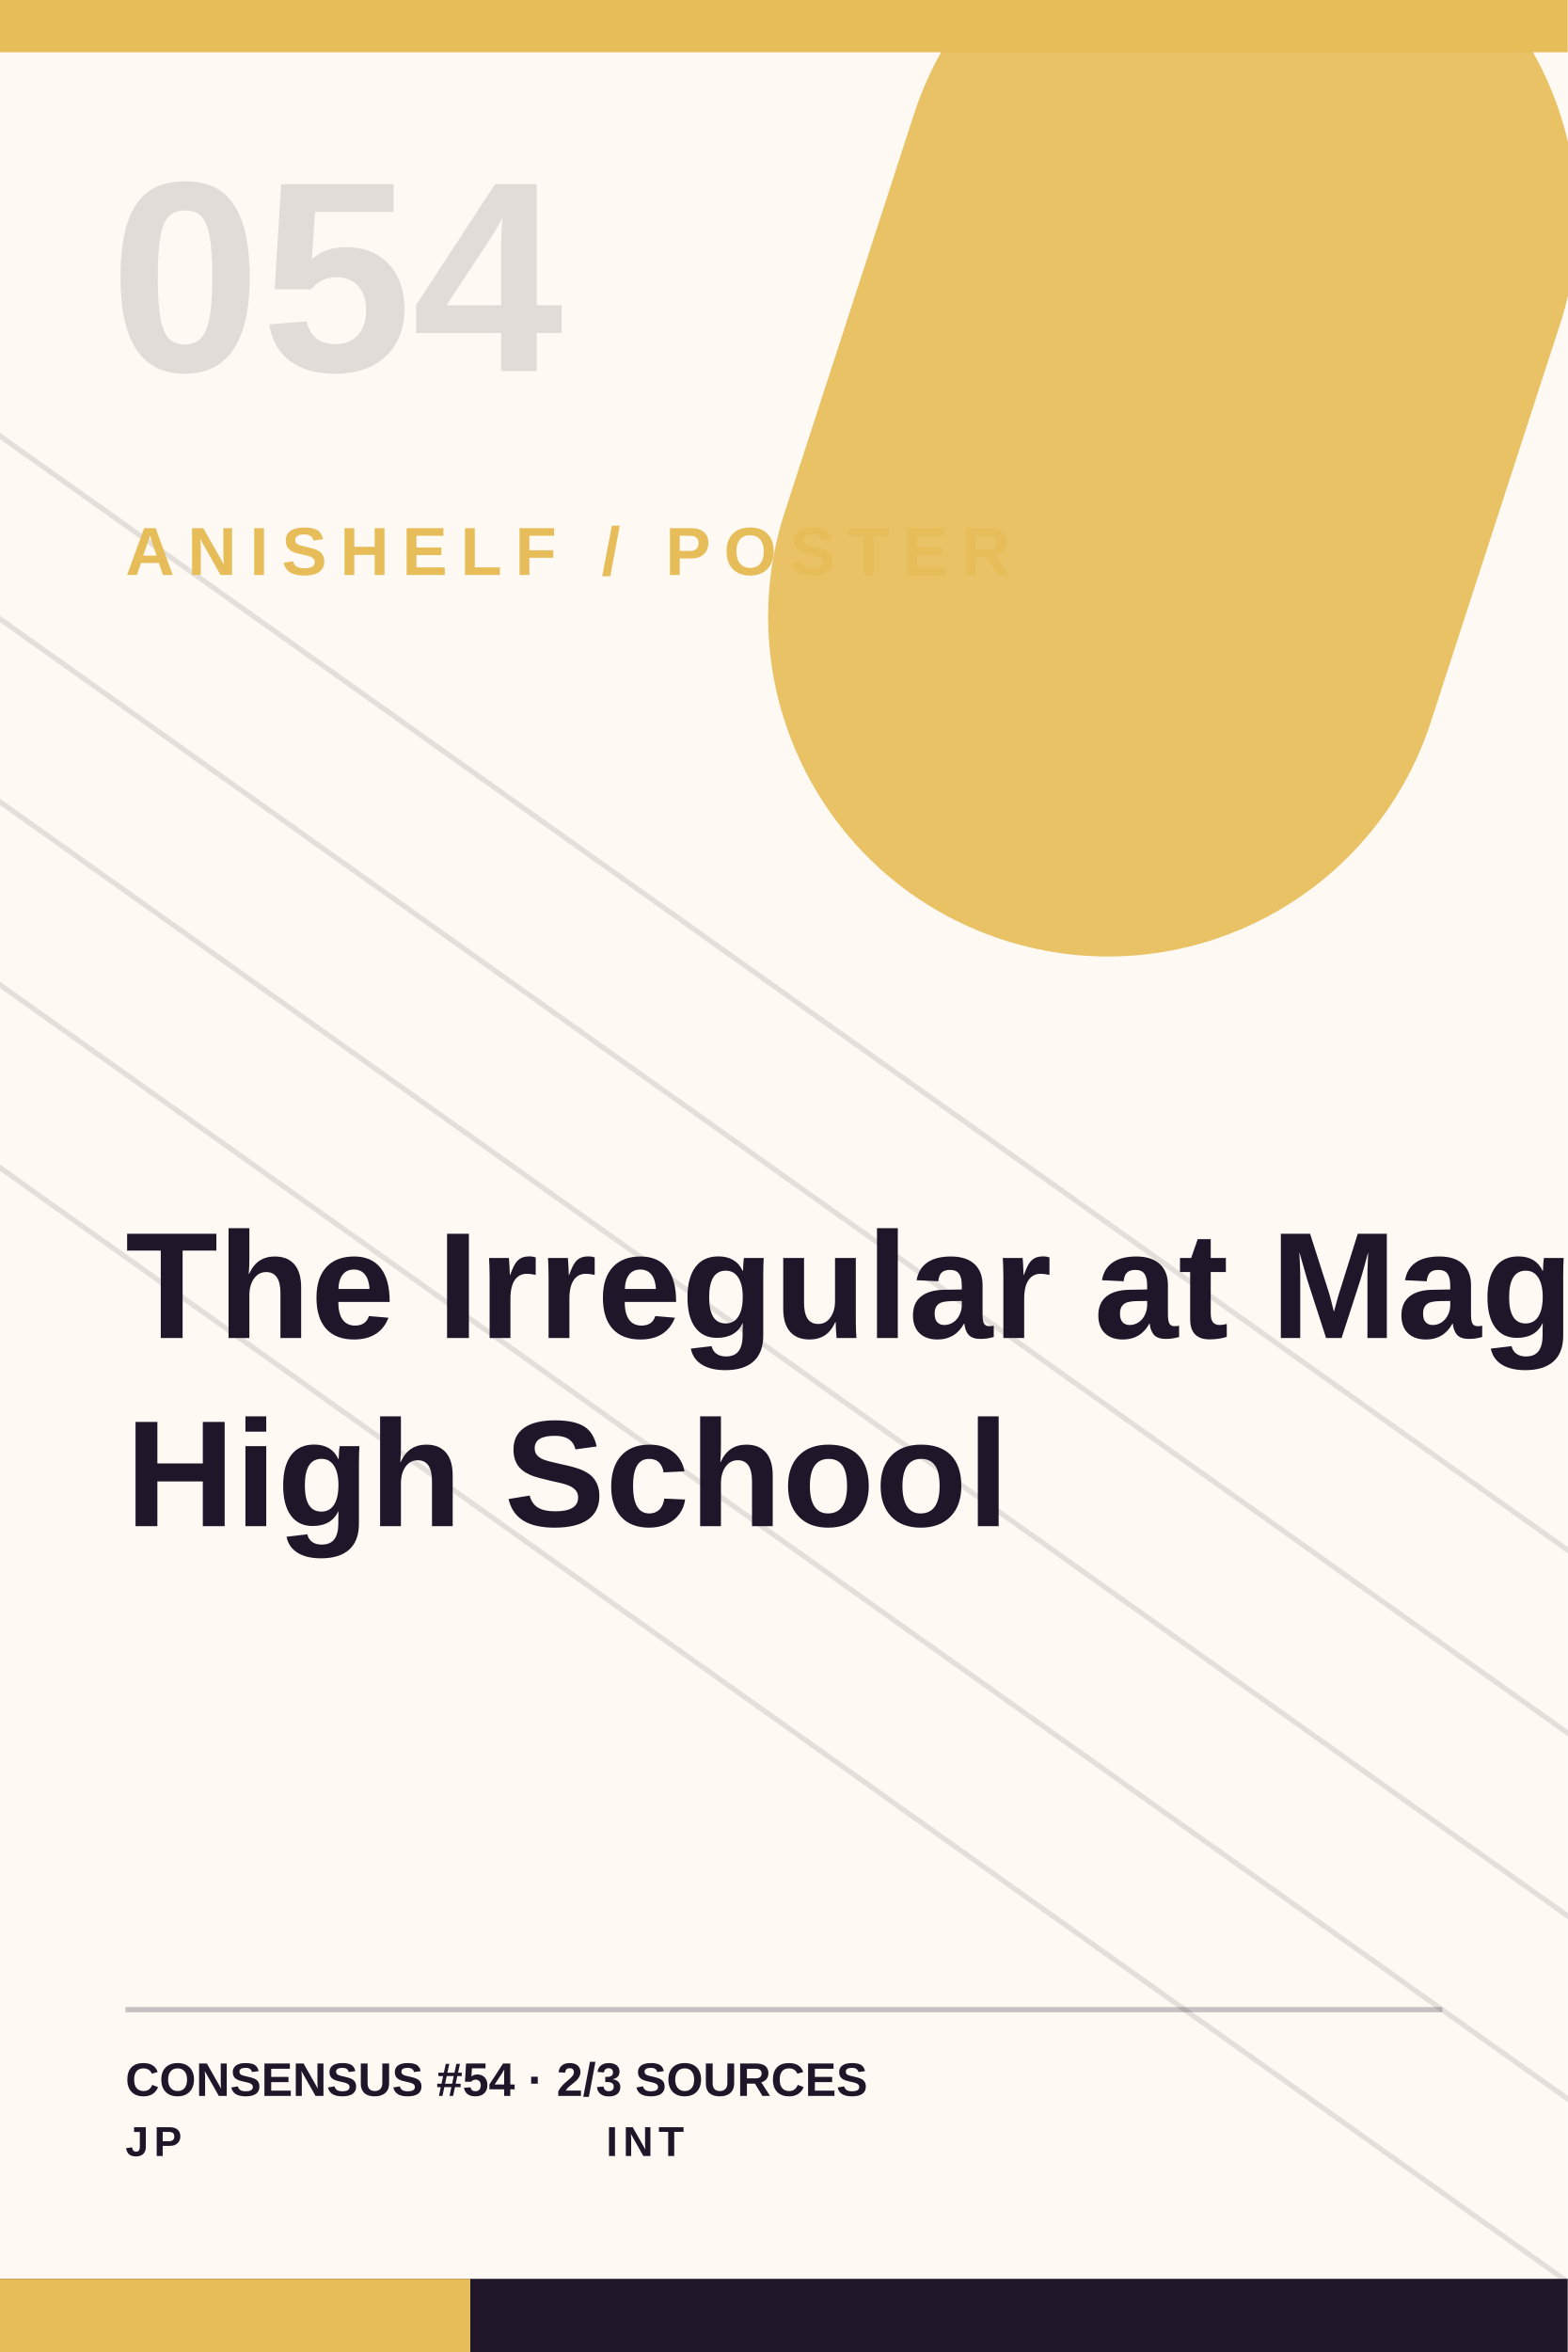
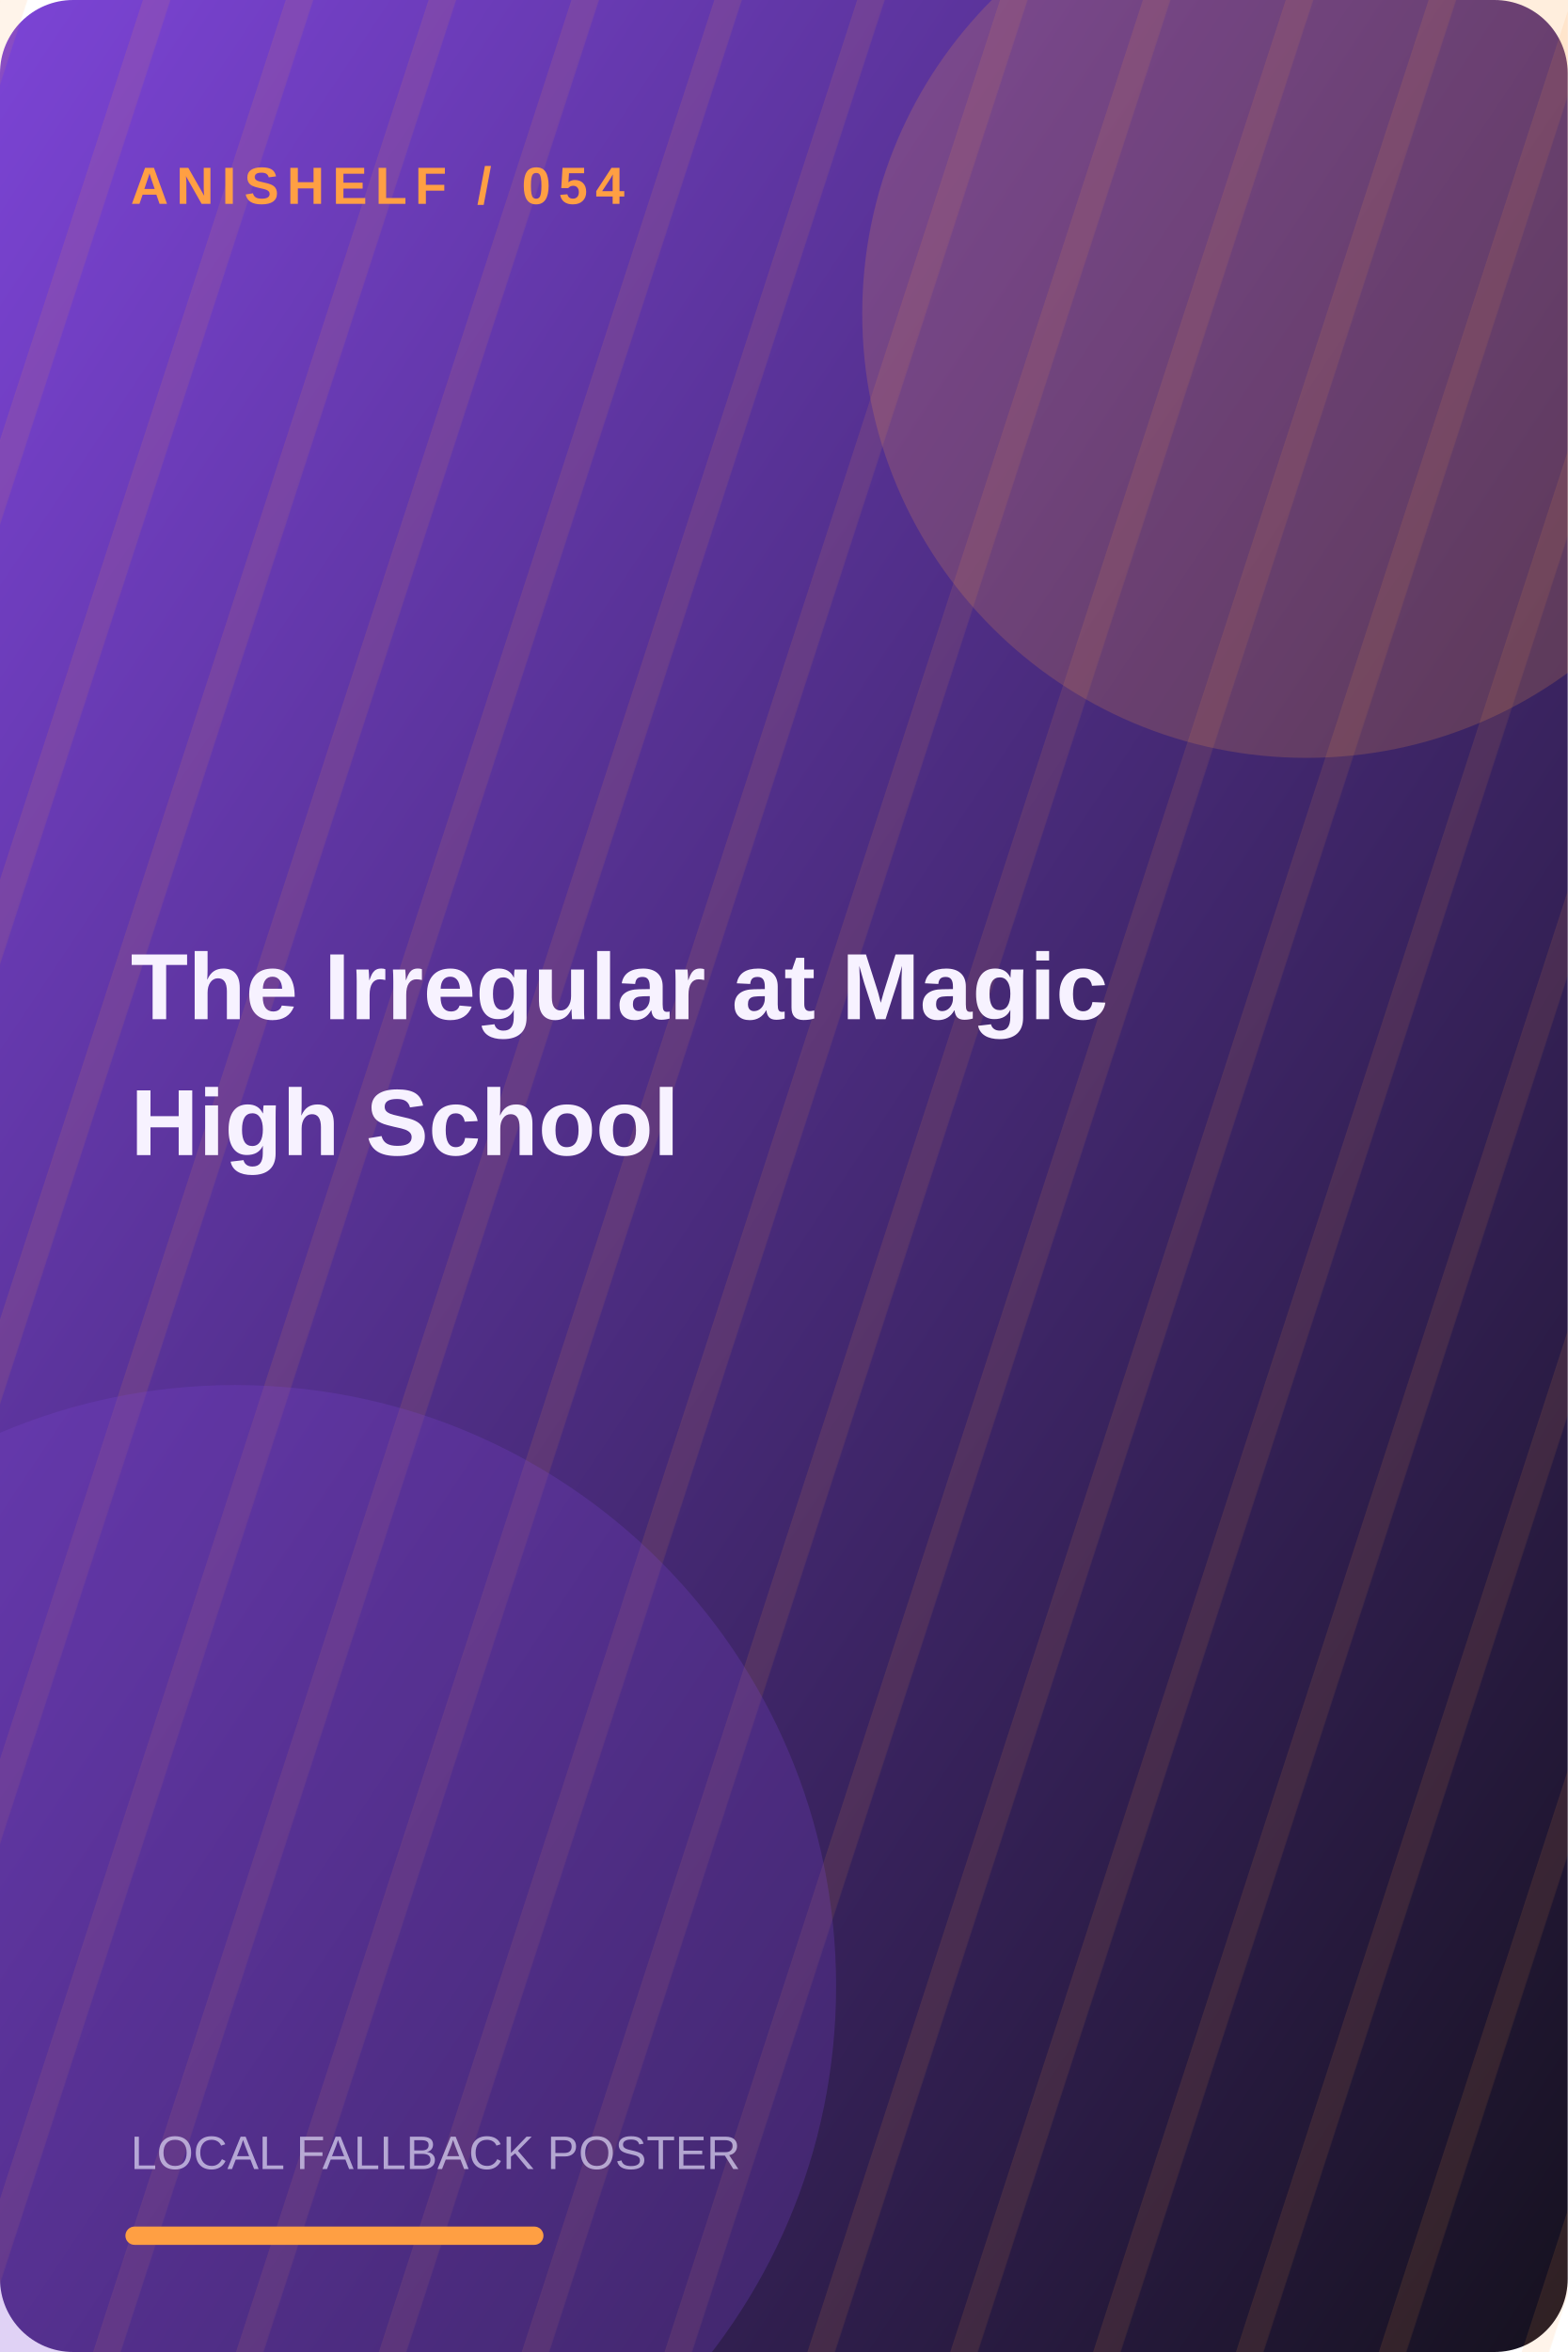
- <svg xmlns="http://www.w3.org/2000/svg" width="600" height="900" viewBox="0 0 600 900" role="img" aria-label="The Irregular at Magic High School">
-   <rect width="600" height="900" fill="#fff9f4" />
-   <rect x="0" y="0" width="600" height="20" fill="#e7bd5a" />
-   <rect x="390" y="-80" width="260" height="420" rx="130" fill="#e7bd5a" opacity=".92" transform="rotate(18 390 -80)" />
-   <g opacity=".12" stroke="#201629" stroke-width="2">
-     <path d="M-80 180 L680 720" />
-     <path d="M-80 110 L680 650" />
-     <path d="M-80 250 L680 790" />
-     <path d="M-80 320 L680 860" />
-     <path d="M-80 390 L680 930" />
-   </g>
-   <text x="42" y="142" fill="#201629" font-family="Arial, Helvetica, sans-serif" font-size="104" font-weight="900" opacity=".13">054</text>
-   <text x="48" y="220" fill="#e7bd5a" font-family="Arial, Helvetica, sans-serif" font-size="26" font-weight="900" letter-spacing="5">ANISHELF / POSTER</text>
-   <text fill="#201629" font-family="Arial, Helvetica, sans-serif" font-size="58" font-weight="900">
-     <tspan x="48" y="512">The Irregular at Magic</tspan>
-     <tspan x="48" y="584">High School</tspan>
-   </text>
-   <rect x="48" y="768" width="504" height="2" fill="#201629" opacity=".25" />
-   <text x="48" y="802" fill="#201629" font-family="Arial, Helvetica, sans-serif" font-size="18" font-weight="700">CONSENSUS #54  ·  2/3 SOURCES</text>
-   <style>.badge{font:900 16px Arial,Helvetica,sans-serif;fill:#201629;letter-spacing:2px}</style>
-   <text x="48" y="825" class="badge">JP</text>
-   <text x="232" y="825" class="badge">INT</text>
-   <rect x="0" y="872" width="600" height="28" fill="#201629" />
-   <rect x="0" y="872" width="180" height="28" fill="#e7bd5a" />
+ <svg xmlns="http://www.w3.org/2000/svg" width="600" height="900" viewBox="0 0 600 900">
+   <defs>
+     <linearGradient id="g" x1="0" y1="0" x2="1" y2="1">
+       <stop stop-color="#7c44d6" />
+       <stop offset="1" stop-color="#15111e" />
+     </linearGradient>
+     <pattern id="p" width="52" height="52" patternUnits="userSpaceOnUse" patternTransform="rotate(18)">
+       <rect width="10" height="52" fill="#ff9f43" opacity=".11" />
+     </pattern>
+   </defs>
+   <rect width="600" height="900" rx="28" fill="url(#g)" />
+   <rect width="600" height="900" fill="url(#p)" />
+   <circle cx="500" cy="120" r="170" fill="#ff9f43" opacity=".18" />
+   <circle cx="90" cy="760" r="230" fill="#7c44d6" opacity=".24" />
+   <text x="50" y="78" fill="#ff9f43" font-family="Arial,sans-serif" font-size="20" font-weight="800" letter-spacing="3">ANISHELF / 054</text>
+   <text x="50" y="390" fill="#f7f2ff" font-family="Arial,sans-serif" font-size="36" font-weight="800">The Irregular at Magic</text>
+   <text x="50" y="442" fill="#f7f2ff" font-family="Arial,sans-serif" font-size="36" font-weight="800">High School</text>
+   <text x="50" y="830" fill="#d6cfee" opacity=".75" font-family="Arial,sans-serif" font-size="18">LOCAL FALLBACK POSTER</text>
+   <rect x="48" y="852" width="160" height="7" rx="3.5" fill="#ff9f43" />
</svg>
